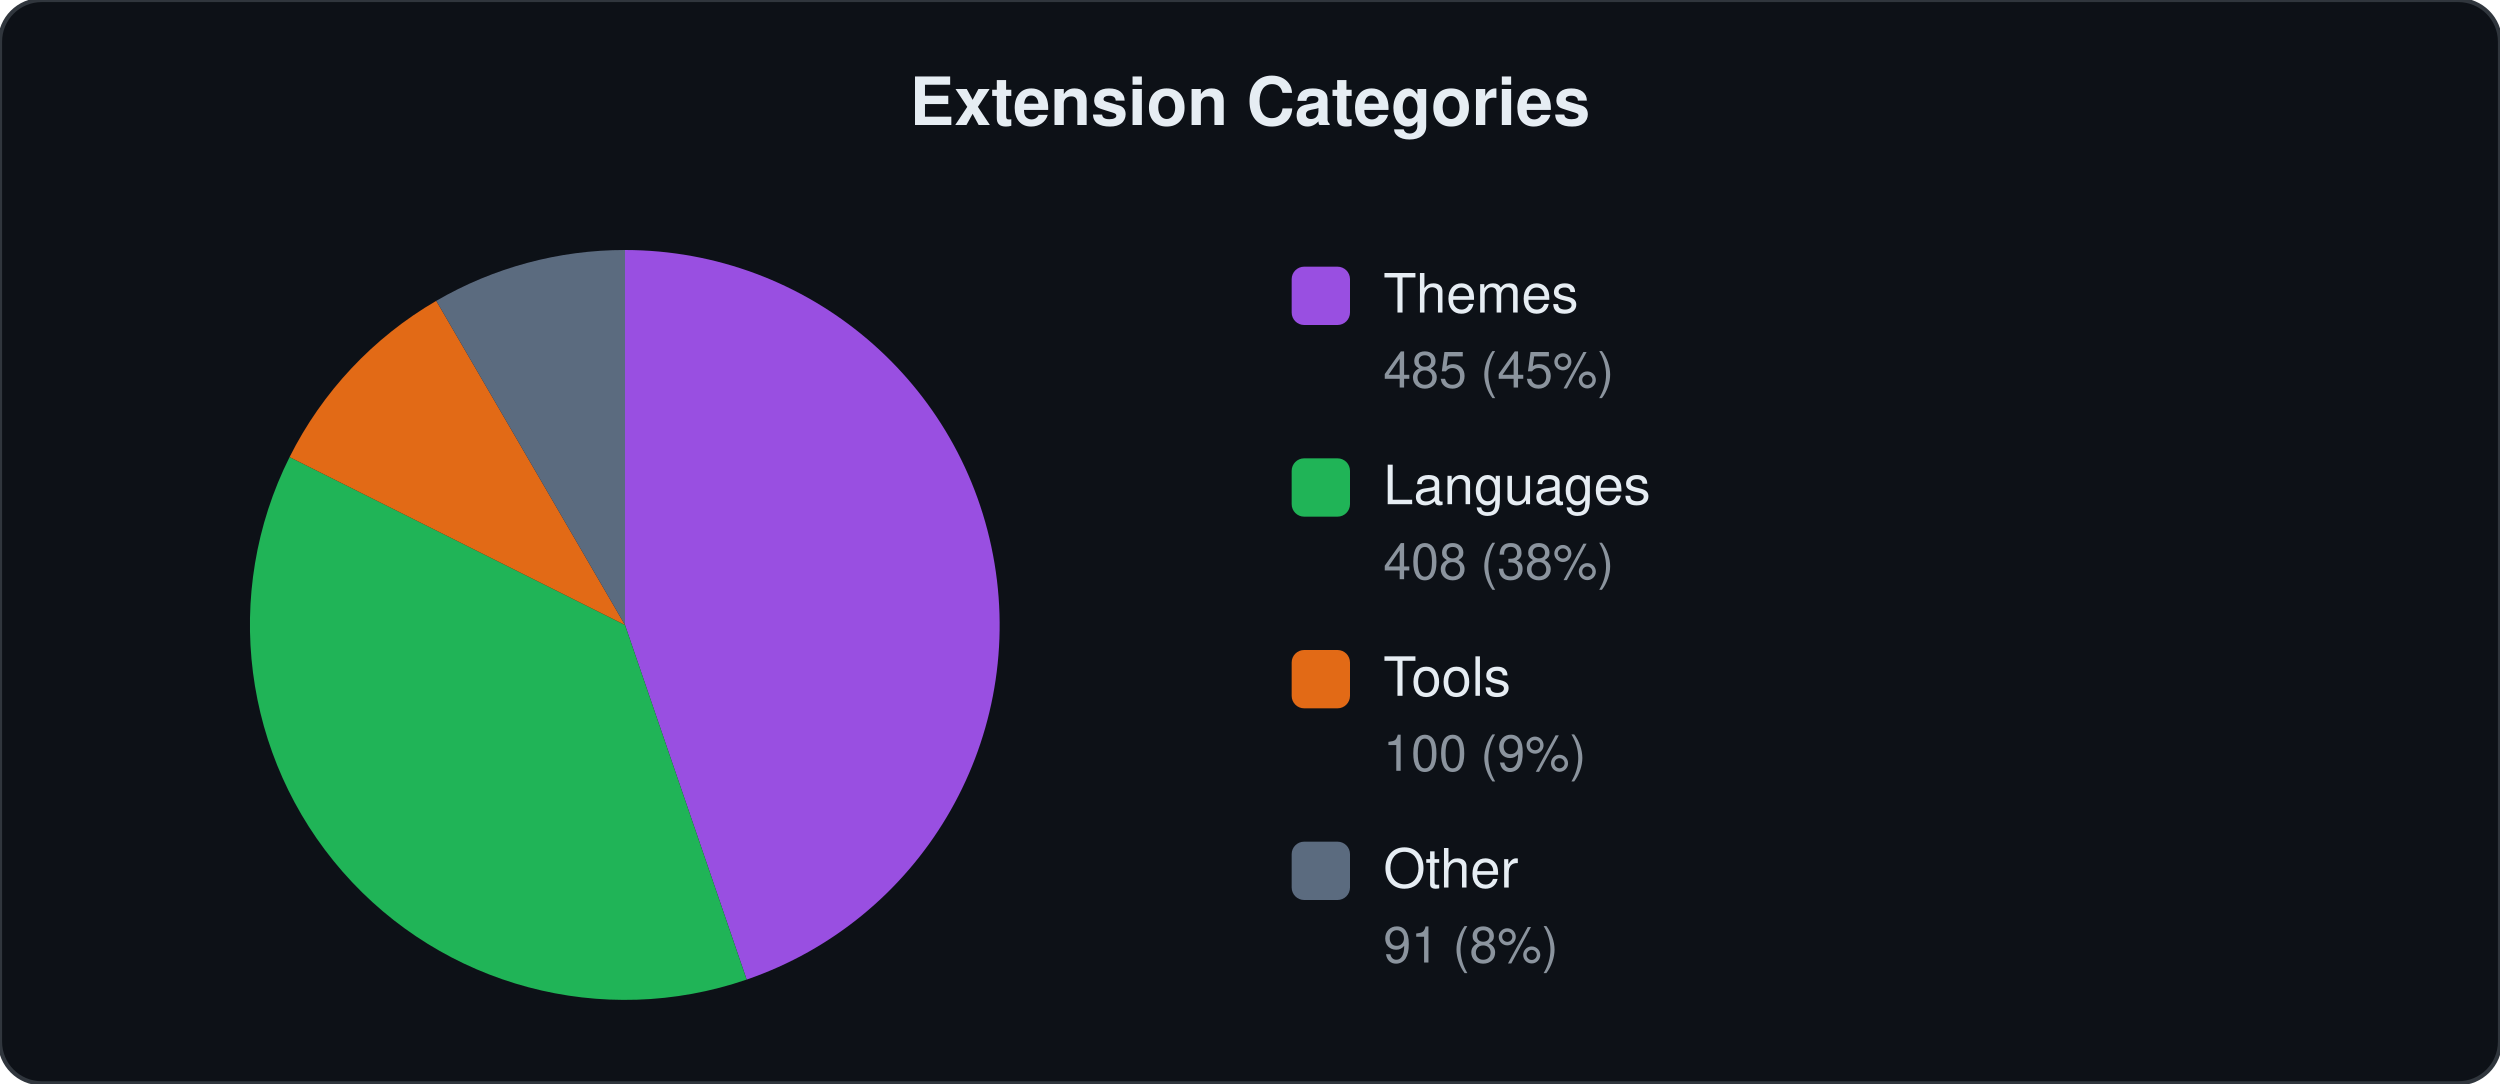
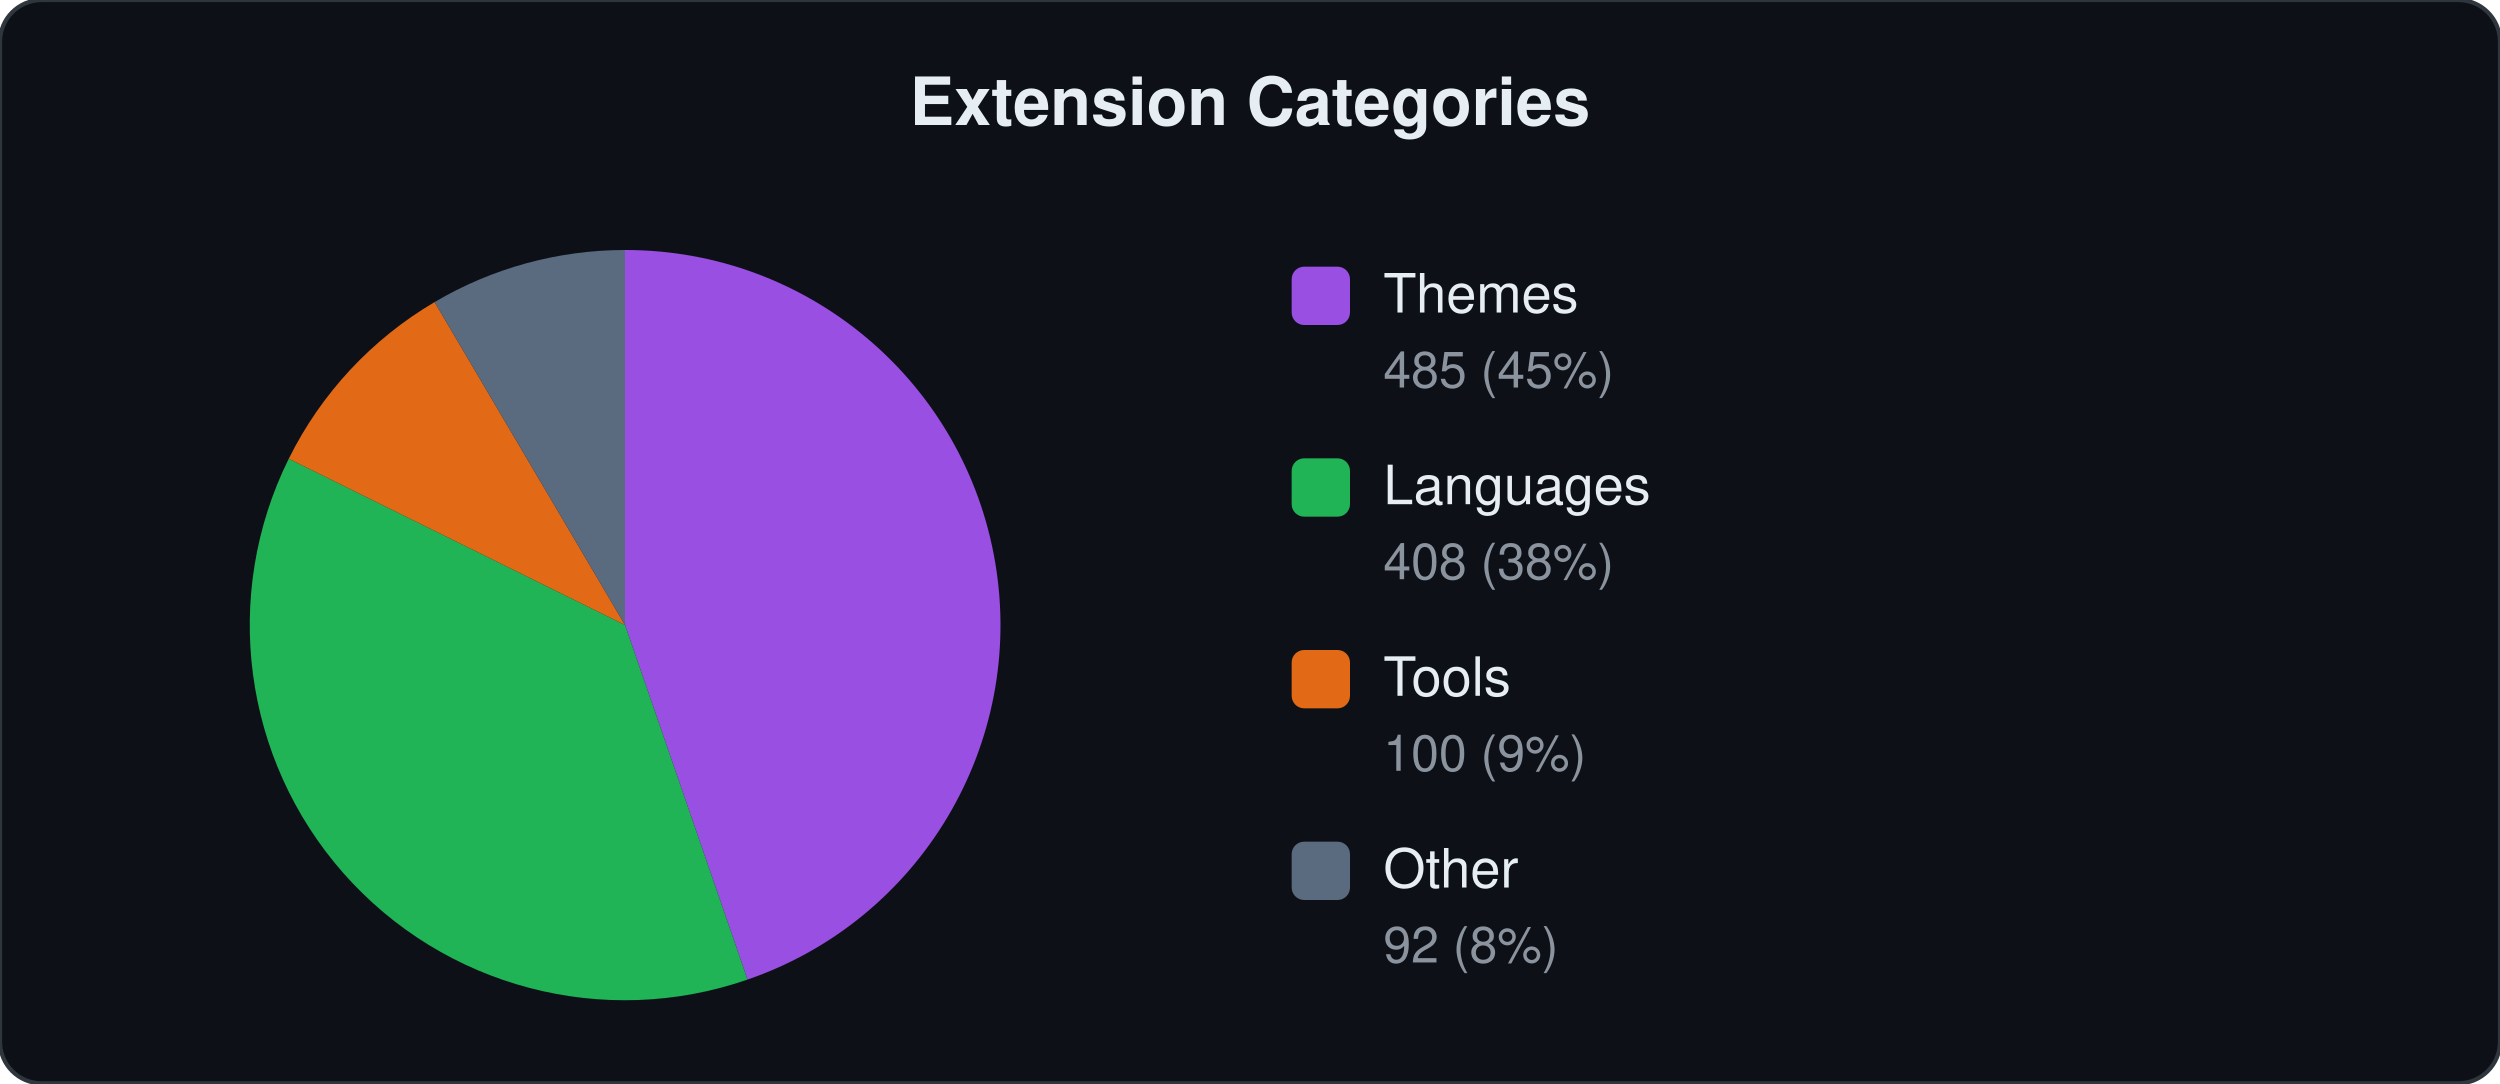
<svg xmlns="http://www.w3.org/2000/svg" viewBox="0 0 600 260" width="600" height="260">
  <style>text{font-family:-apple-system,BlinkMacSystemFont,"Segoe UI",Helvetica,Arial,sans-serif;fill:#e6edf3}.label{font-size:13px}.count{font-size:12px;fill:#8b949e}.title{font-size:16px;font-weight:600}</style>
  <rect width="600" height="260" rx="10" fill="#0d1117" stroke="#30363d" stroke-width="1" />
  <text x="300" y="30" text-anchor="middle" class="title">Extension Categories</text>
-   <path d="M150.0,150.0 L150.0,60.0 A90,90 0 0,1 179.2,235.1 Z" fill="#a855f7" opacity="0.9" />
-   <path d="M150.0,150.0 L179.2,235.1 A90,90 0 0,1 69.5,109.7 Z" fill="#22c55e" opacity="0.9" />
-   <path d="M150.0,150.0 L69.5,109.7 A90,90 0 0,1 104.7,72.2 Z" fill="#f97316" opacity="0.9" />
-   <path d="M150.0,150.0 L104.7,72.2 A90,90 0 0,1 150.0,60.0 Z" fill="#64748b" opacity="0.9" />
+   <path d="M150.0,150.0 L150.0,60.0 A90,90 0 0,1 179.4,235.1 Z" fill="#a855f7" opacity="0.9" />
+   <path d="M150.0,150.0 L179.4,235.1 A90,90 0 0,1 69.3,110.1 Z" fill="#22c55e" opacity="0.9" />
+   <path d="M150.0,150.0 L69.3,110.1 A90,90 0 0,1 104.3,72.5 Z" fill="#f97316" opacity="0.9" />
+   <path d="M150.0,150.0 L104.3,72.5 A90,90 0 0,1 150.0,60.0 Z" fill="#64748b" opacity="0.9" />
  <rect x="310" y="64" width="14" height="14" rx="3" fill="#a855f7" opacity="0.9" />
  <text x="332" y="75" class="label">Themes</text>
  <text x="332" y="93" class="count">485 (45%)</text>
  <rect x="310" y="110" width="14" height="14" rx="3" fill="#22c55e" opacity="0.9" />
  <text x="332" y="121" class="label">Languages</text>
  <text x="332" y="139" class="count">408 (38%)</text>
  <rect x="310" y="156" width="14" height="14" rx="3" fill="#f97316" opacity="0.9" />
  <text x="332" y="167" class="label">Tools</text>
  <text x="332" y="185" class="count">100 (9%)</text>
  <rect x="310" y="202" width="14" height="14" rx="3" fill="#64748b" opacity="0.9" />
  <text x="332" y="213" class="label">Other</text>
-   <text x="332" y="231" class="count">91 (8%)</text>
+   <text x="332" y="231" class="count">92 (8%)</text>
</svg>
